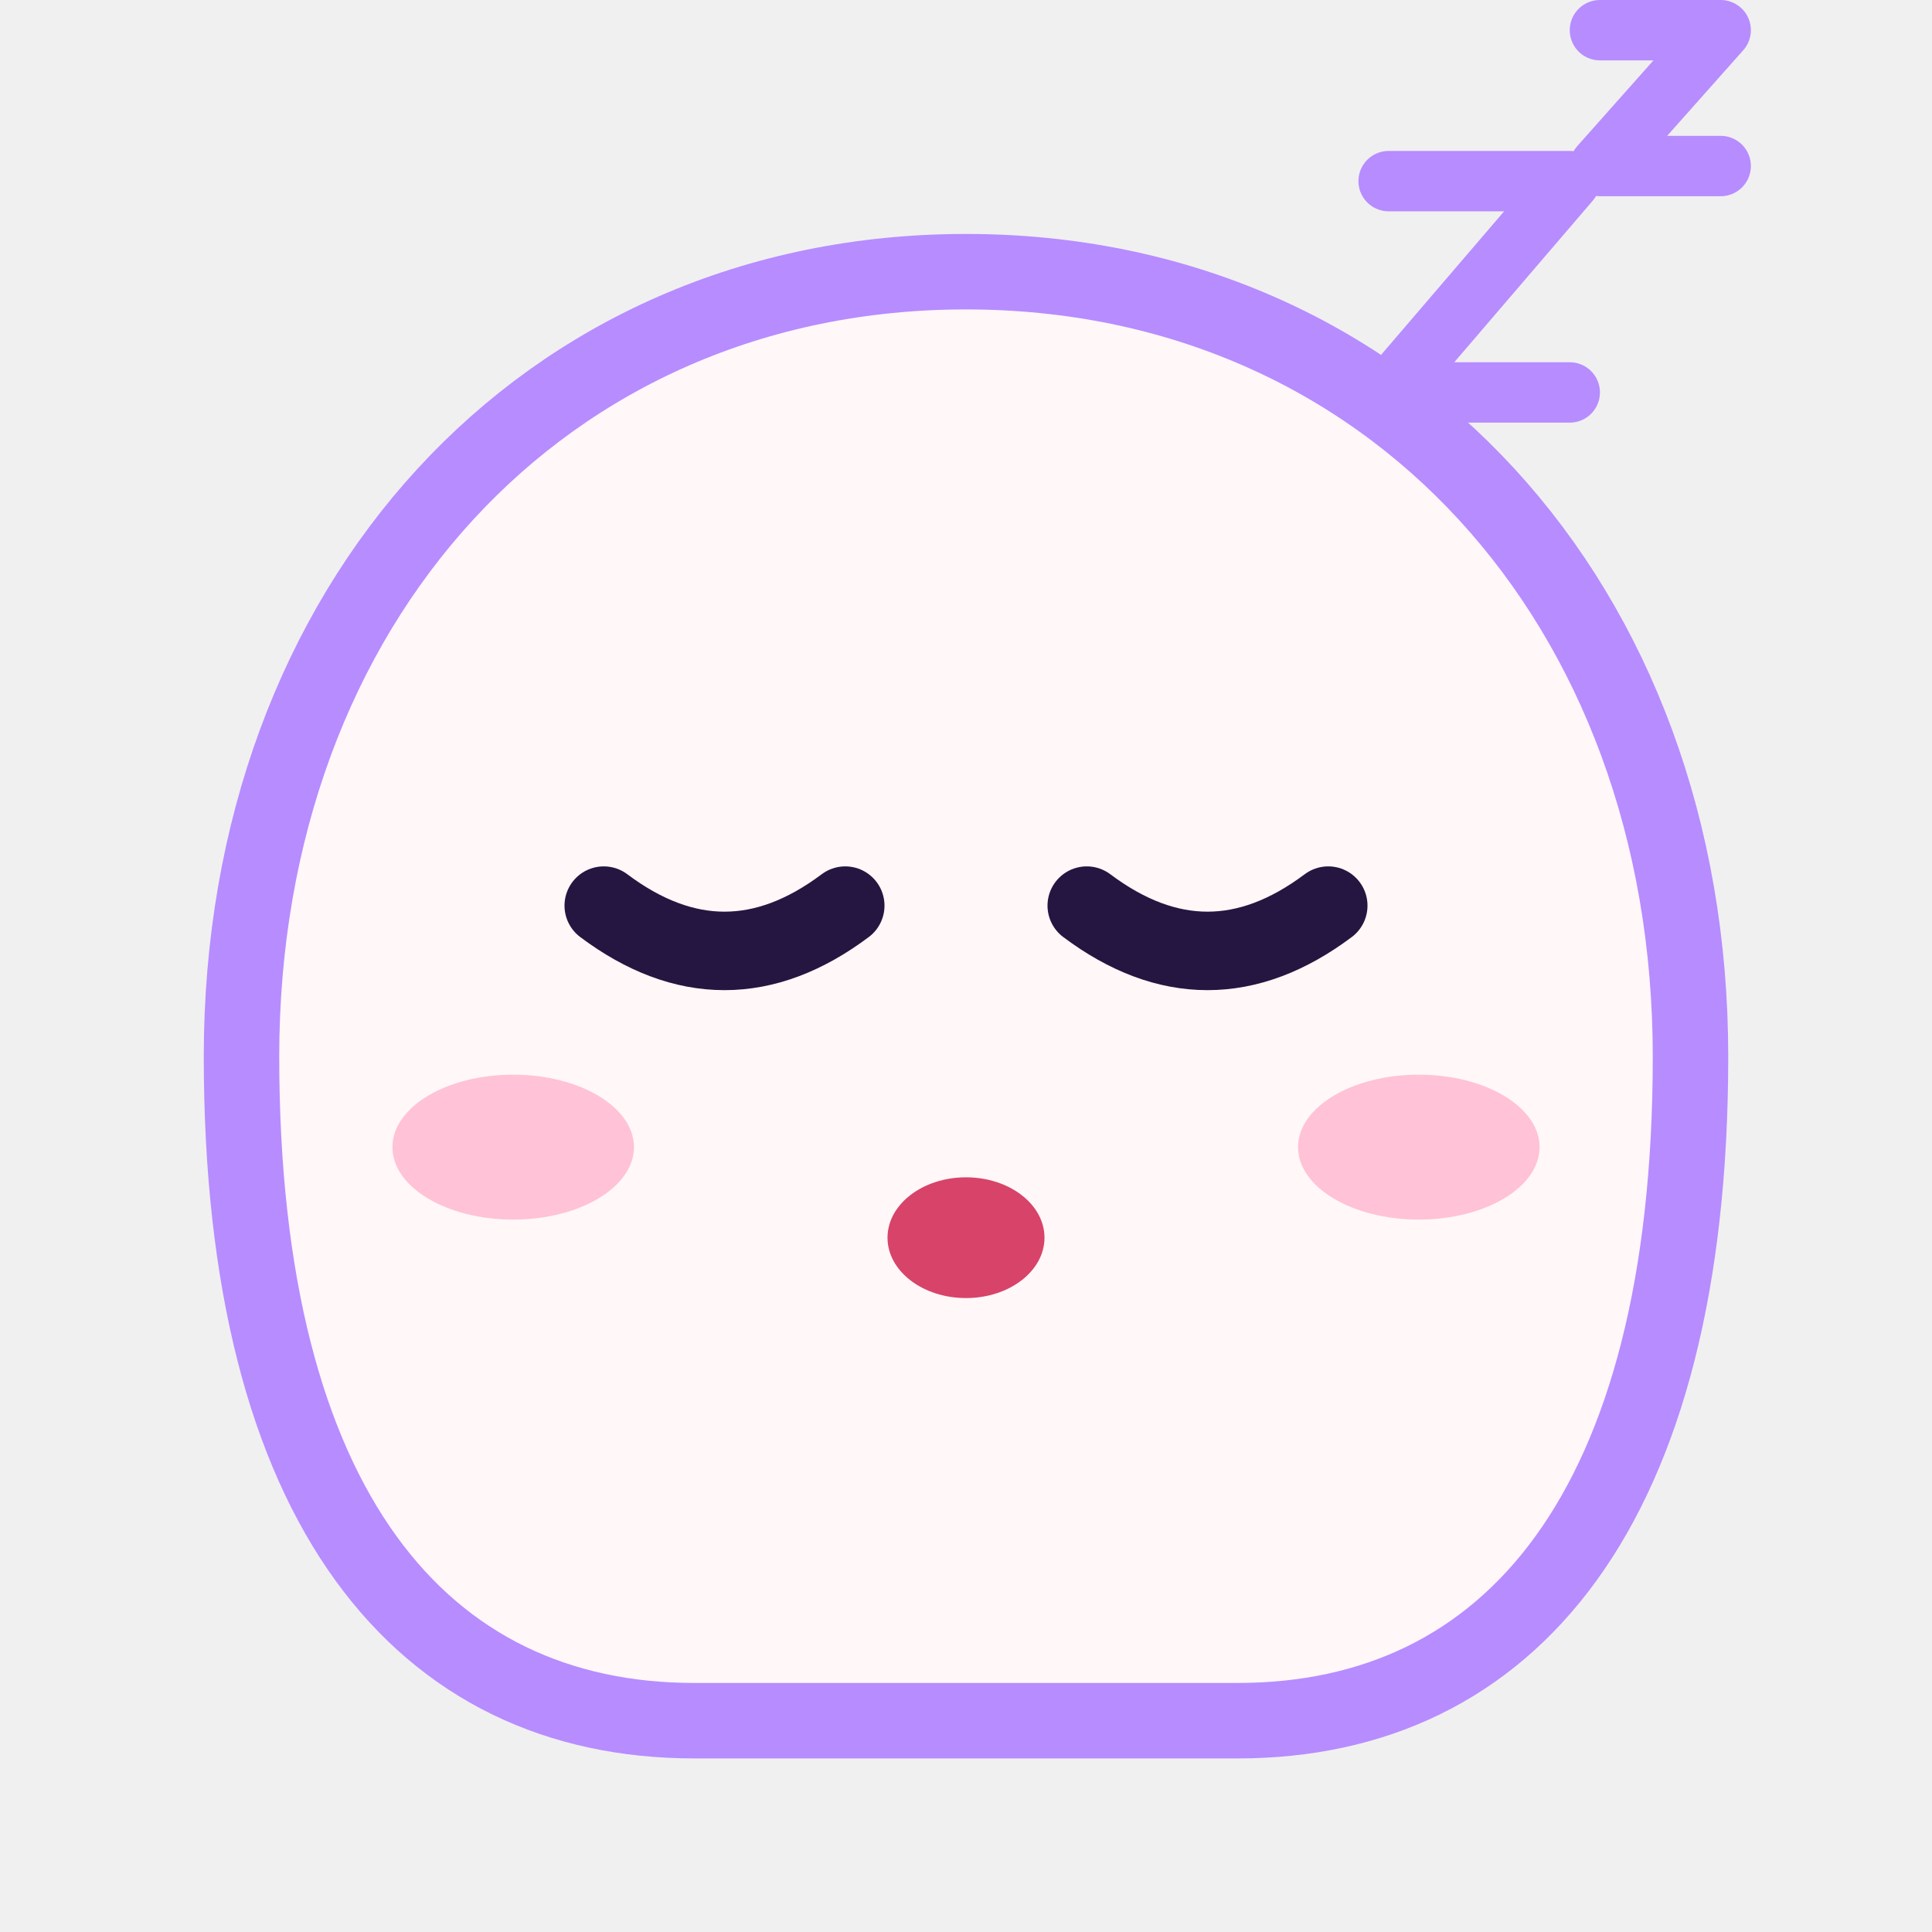
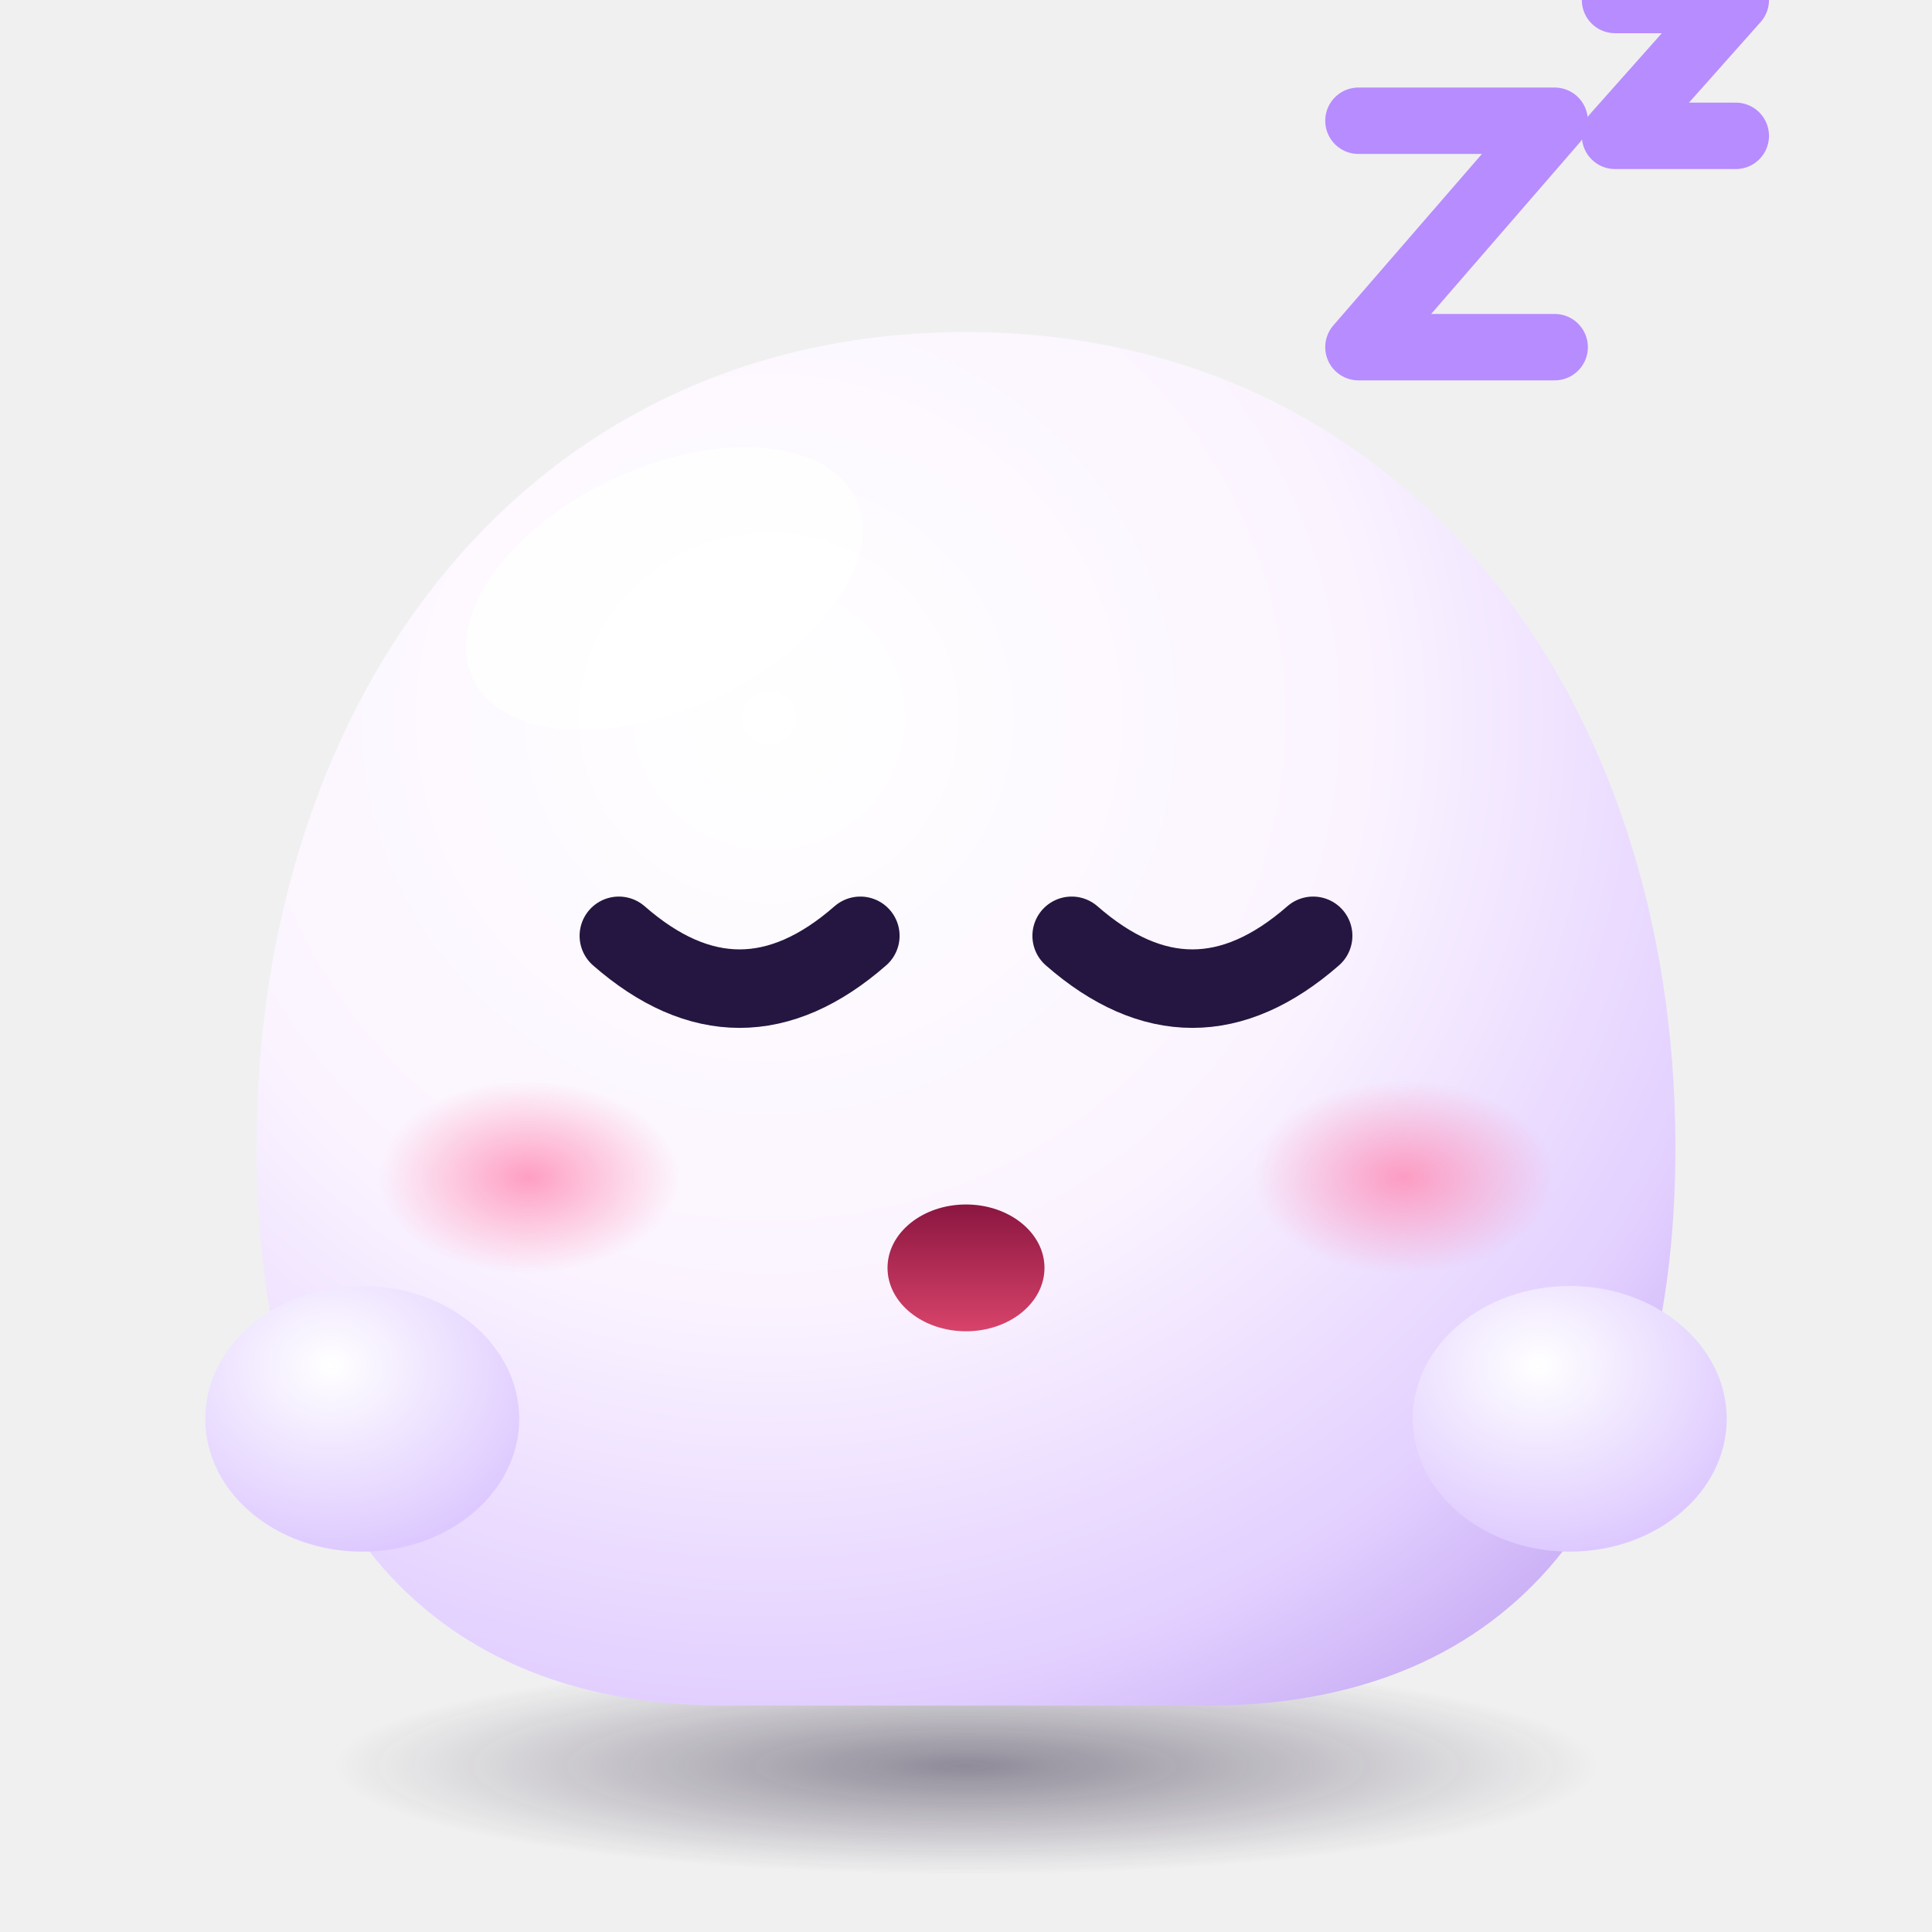
<svg xmlns="http://www.w3.org/2000/svg" viewBox="0 0 64 64">
-   <path d="M32 9C46 9 56 20 56 35C56 50 50 57 41 57H23C14 57 8 50 8 35C8 20 18 9 32 9Z" fill="#fff7f8" stroke="#b78cff" stroke-width="2.5" />
-   <ellipse cx="17" cy="38" rx="4" ry="2.4" fill="#ff9fc0" opacity=".6" />
-   <ellipse cx="47" cy="38" rx="4" ry="2.4" fill="#ff9fc0" opacity=".6" />
-   <path d="M20 30Q24 33 28 30M36 30Q40 33 44 30" fill="none" stroke="#241640" stroke-width="2.6" stroke-linecap="round" />
-   <ellipse cx="32" cy="41" rx="2.6" ry="2" fill="#d8436a" />
-   <path d="M46 6h6l-6 7h6M53 1h4l-4 4.5h4" fill="none" stroke="#b78cff" stroke-width="2" stroke-linecap="round" stroke-linejoin="round" />
+   <defs>
+     <radialGradient id="b" cx=".36" cy=".28" r=".85">
+       <stop offset="0" stop-color="#ffffff" />
+       <stop offset=".5" stop-color="#fbf4ff" />
+       <stop offset=".85" stop-color="#e2cfff" />
+       <stop offset="1" stop-color="#c9aef5" />
+     </radialGradient>
+     <radialGradient id="a" cx=".4" cy=".3" r=".8">
+       <stop offset="0" stop-color="#ffffff" />
+       <stop offset="1" stop-color="#d9c2ff" />
+     </radialGradient>
+     <radialGradient id="g" cx=".5" cy=".5" r=".5">
+       <stop offset="0" stop-color="#1a0f2e" stop-opacity=".45" />
+       <stop offset="1" stop-color="#1a0f2e" stop-opacity="0" />
+     </radialGradient>
+     <radialGradient id="c" cx=".5" cy=".5" r=".5">
+       <stop offset="0" stop-color="#ff8fb8" stop-opacity=".85" />
+       <stop offset="1" stop-color="#ff8fb8" stop-opacity="0" />
+     </radialGradient>
+     <linearGradient id="m" x1="0" y1="0" x2="0" y2="1">
+       <stop offset="0" stop-color="#8a1640" />
+       <stop offset="1" stop-color="#d8436a" />
+     </linearGradient>
+   </defs>
+   <ellipse cx="32" cy="58.5" rx="21" ry="3.6" fill="url(#g)" />
+   <path d="M32 11C46.5 11 55.5 23 55.5 38C55.5 50.5 49.5 56.5 40 56.5H24C14.5 56.5 8.5 50.5 8.5 38C8.5 23 17.5 11 32 11Z" fill="url(#b)" />
+   <ellipse cx="22" cy="19.5" rx="7" ry="4" fill="#fff" opacity=".85" transform="rotate(-25 22 19.5)" />
+   <ellipse cx="12" cy="47" rx="5.2" ry="4.4" fill="url(#a)" />
+   <ellipse cx="52" cy="47" rx="5.2" ry="4.4" fill="url(#a)" />
+   <ellipse cx="17.5" cy="39" rx="5" ry="3.2" fill="url(#c)" />
+   <ellipse cx="46.5" cy="39" rx="5" ry="3.2" fill="url(#c)" />
+   <path d="M20.5 31Q24.5 34.5 28.5 31M35.5 31Q39.5 34.5 43.5 31" fill="none" stroke="#241640" stroke-width="2.6" stroke-linecap="round" />
+   <ellipse cx="32" cy="42" rx="2.6" ry="2.1" fill="url(#m)" />
+   <path d="M45 4h6.5l-6.5 7.5h6.5M53.5 0h4l-4 4.5h4" fill="none" stroke="#b78cff" stroke-width="2.2" stroke-linecap="round" stroke-linejoin="round" />
</svg>
